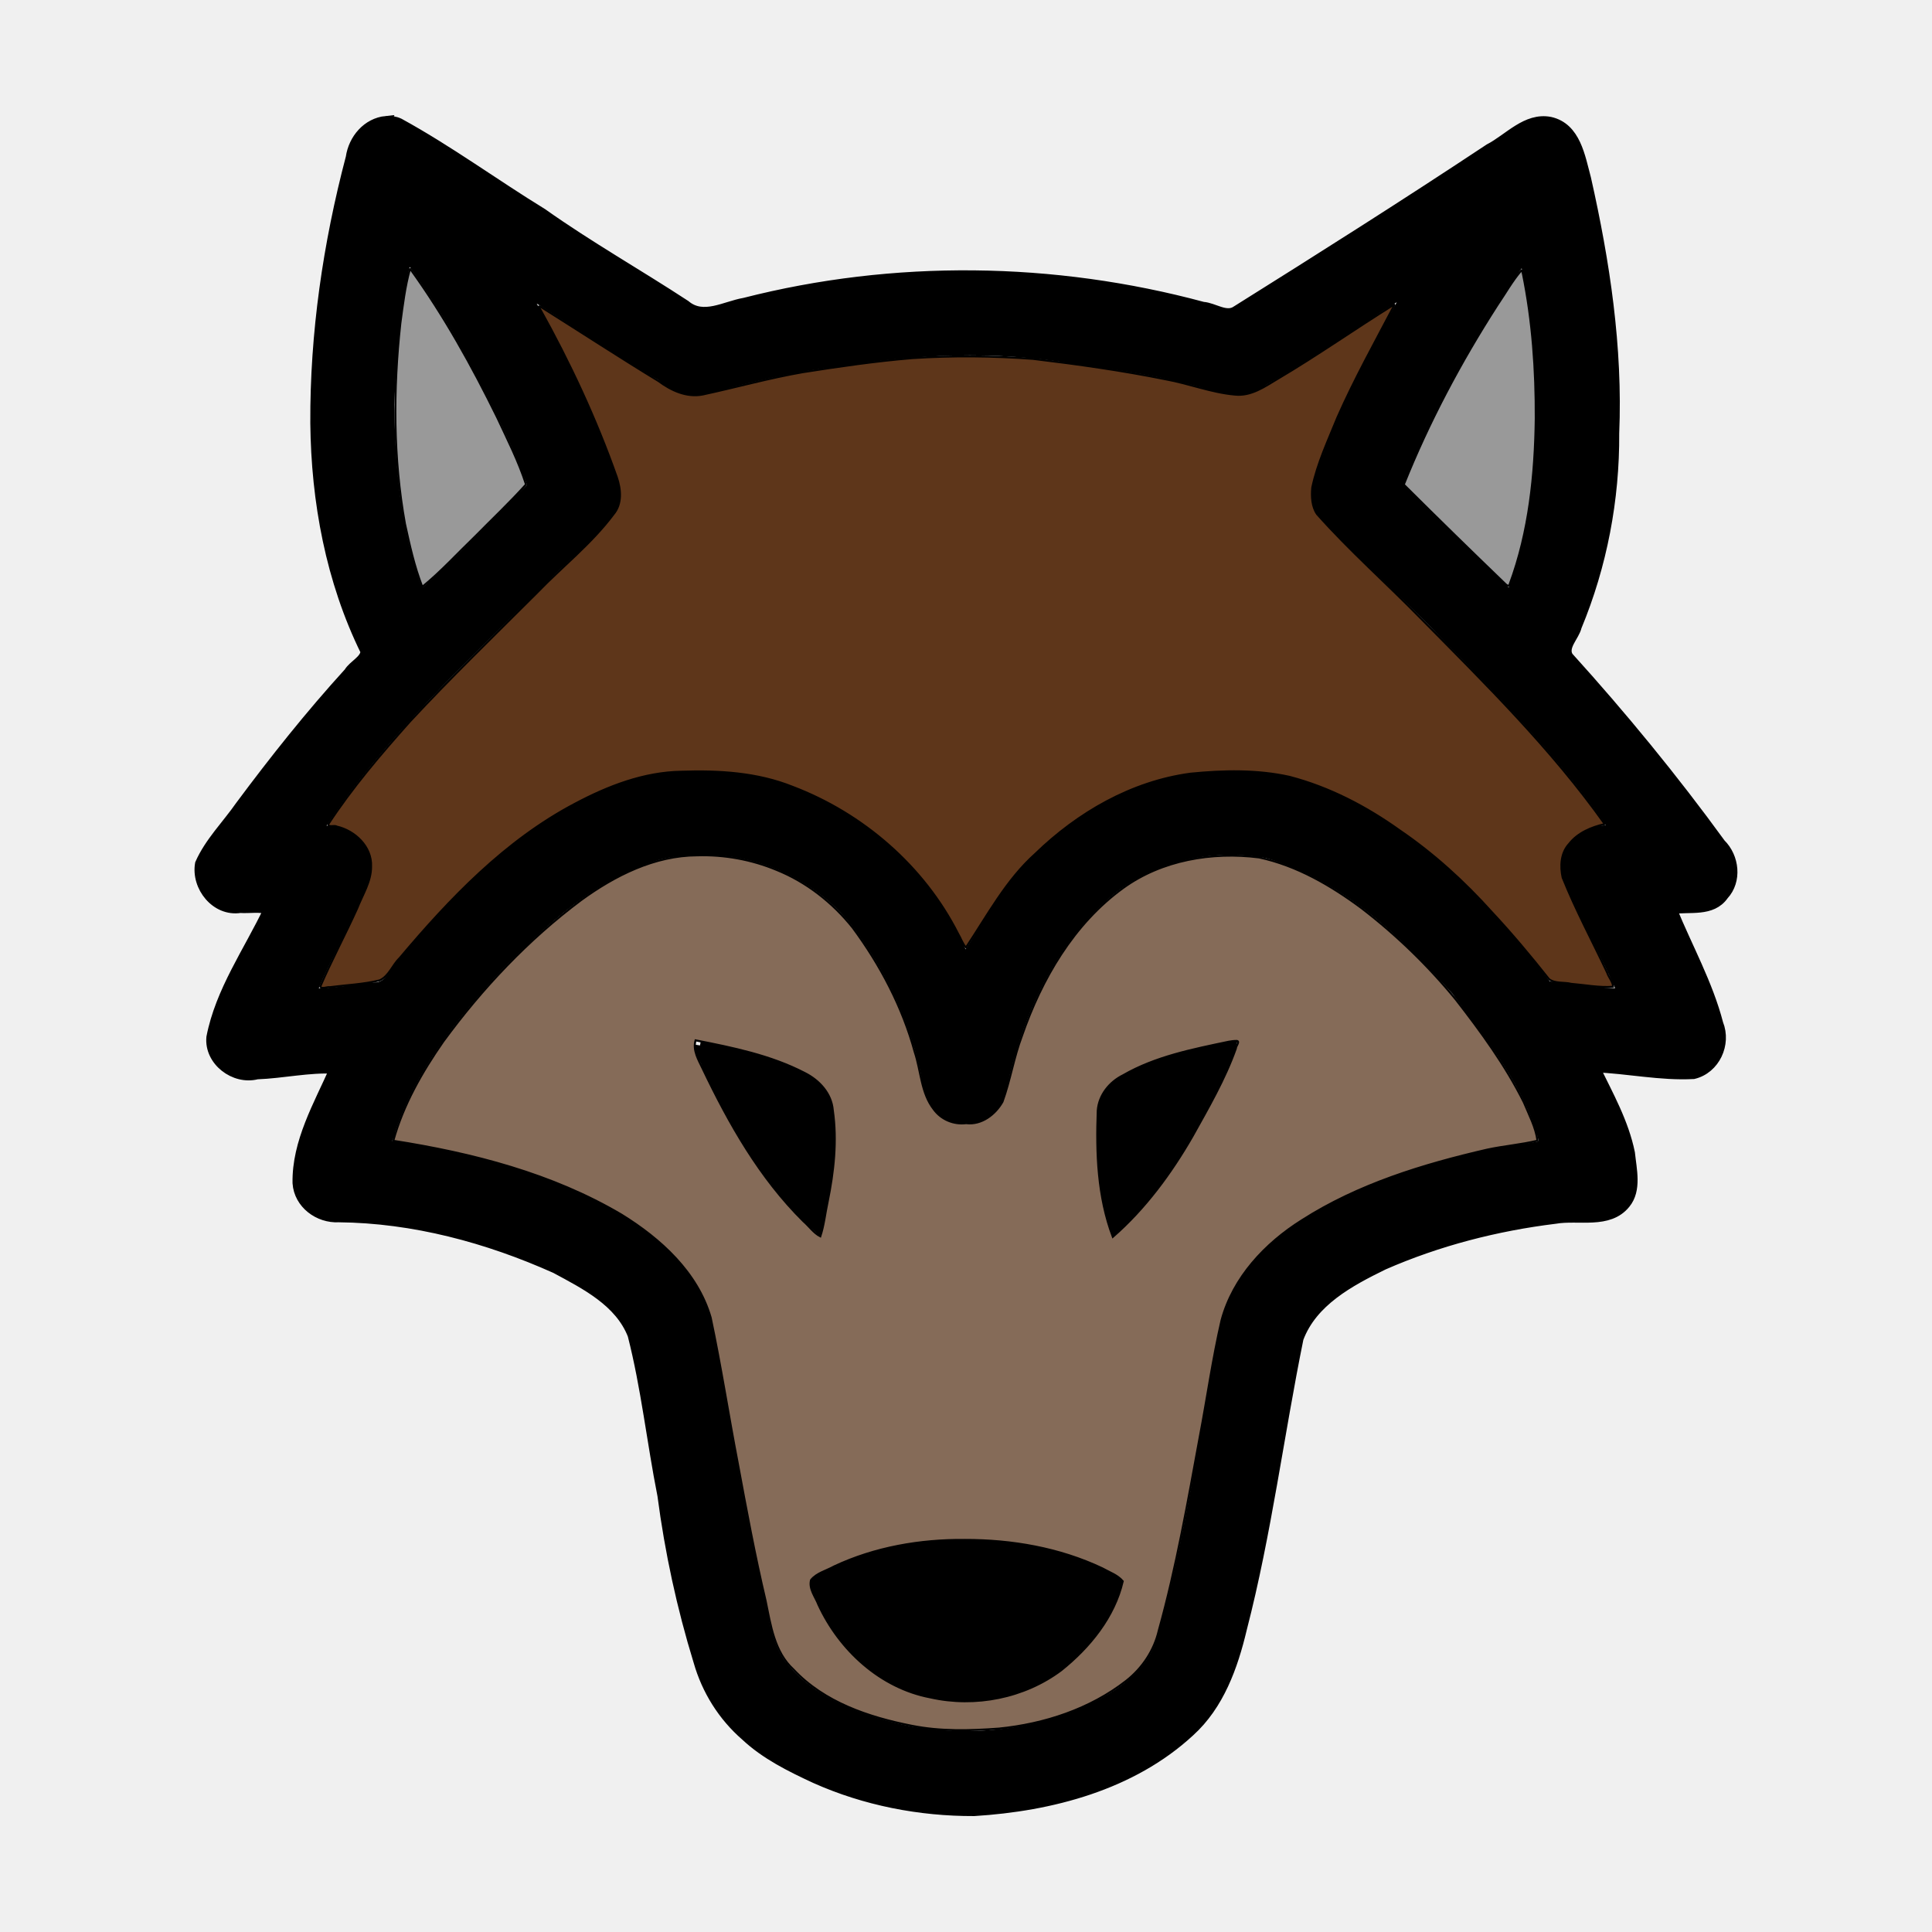
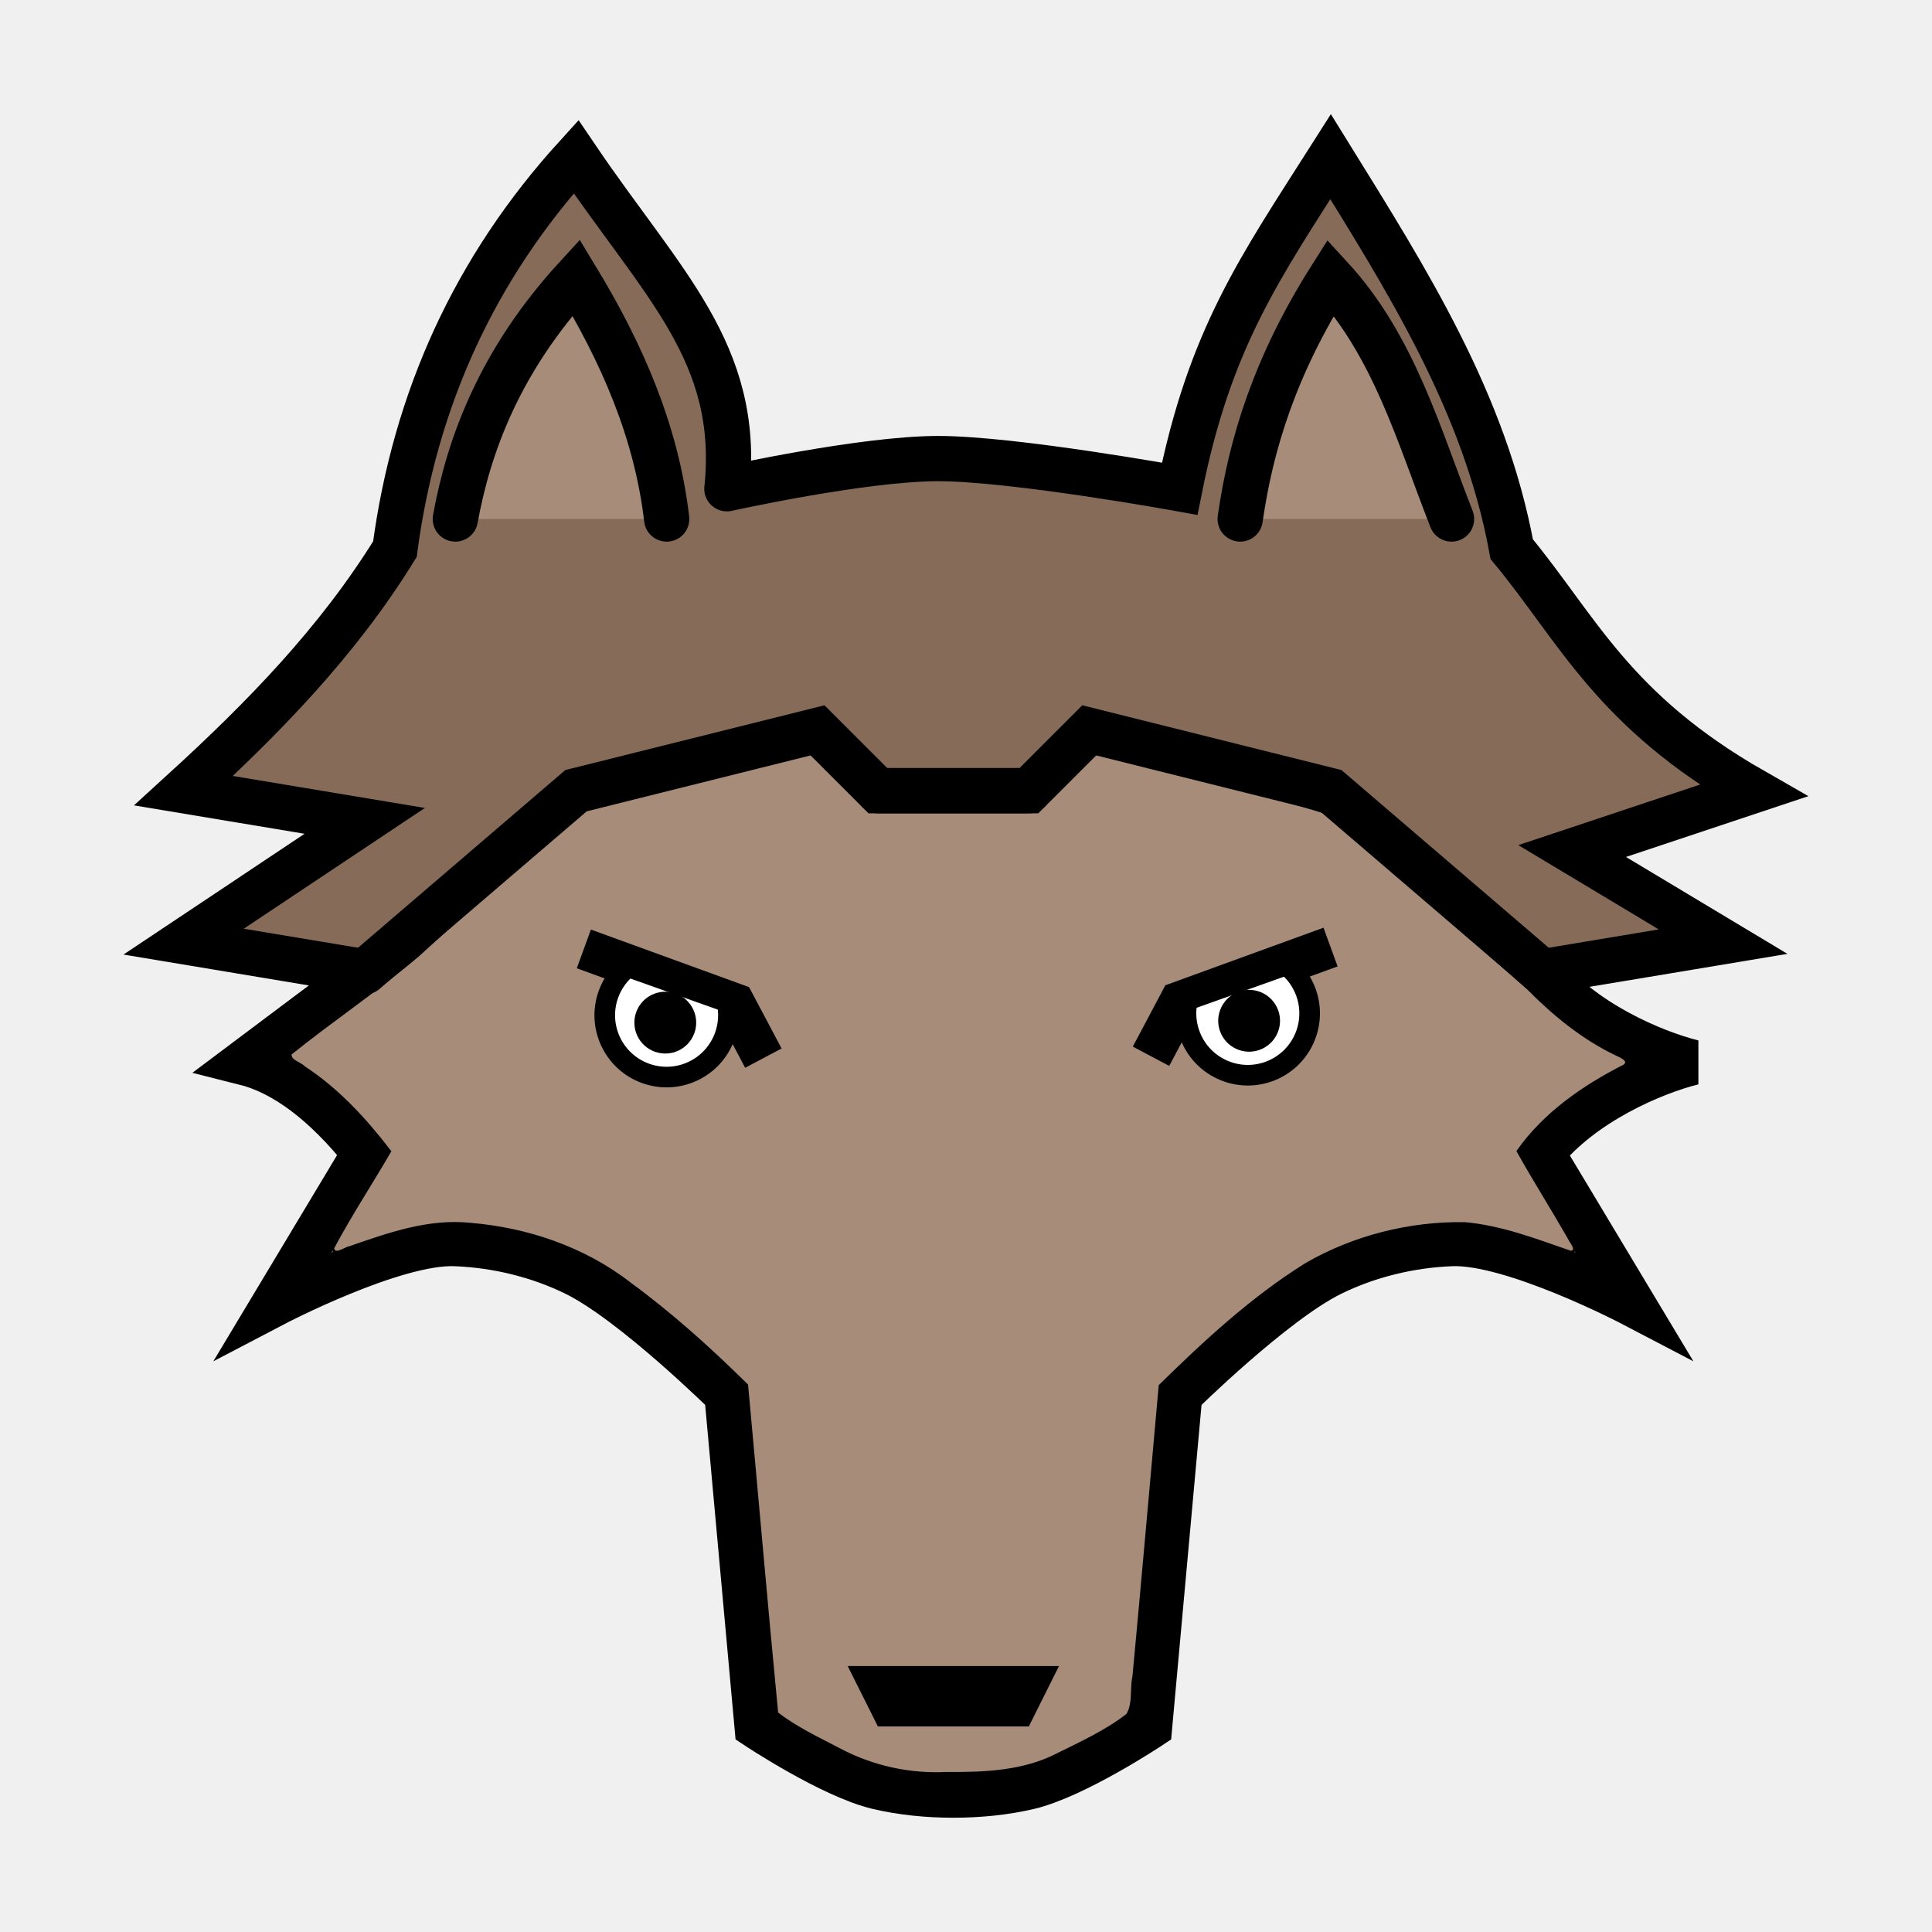
- <svg xmlns="http://www.w3.org/2000/svg" width="64" height="64" viewBox="13.015 156.682 26.125 26.125">
-   <defs>
-     <filter style="color-interpolation-filters:sRGB" x="-0.194" y="-0.046" width="1.388" height="1.093">
-       <feGaussianBlur stdDeviation="3.464" />
+ <svg xmlns="http://www.w3.org/2000/svg" width="64" height="64" viewBox="13.015 156.682 26.125 26.125" version="1.1" id="svg8">
+   <defs id="defs1">
+     <filter style="color-interpolation-filters:sRGB" x="-0.194" y="-0.046" width="1.388" height="1.093" id="filter1">
+       <feGaussianBlur stdDeviation="3.464" id="feGaussianBlur1" />
    </filter>
  </defs>
-   <g transform="matrix(0.02714021,0,0,0.02714021,6.795866,179.1467)">
-     <path style="fill:#000000;fill-opacity:1;stroke:#000000;stroke-width:4.849;stroke-linecap:square;stroke-linejoin:miter;stroke-miterlimit:4;stroke-dasharray:none;stroke-dashoffset:0;stroke-opacity:1" d="m 421.521,-767.531 c -9.517,0.96 -16.352,9.091 -17.678,18.277 -11.357,43.091 -17.883,87.691 -17.662,132.298 0.395,39.09 7.706,78.513 25.017,113.769 -0.209,4.37 -6.145,6.768 -8.287,10.439 -19.259,21.144 -37.103,43.59 -54.092,66.441 -6.662,9.581 -15.369,18.183 -20.074,28.902 -1.996,11.483 7.865,24.015 20.077,22.129 4.52,0.315 9.938,-0.738 14.047,0.726 -9.965,20.918 -24.009,40.577 -28.474,63.671 -1.079,11.804 11.52,21.403 22.789,18.493 12.856,-0.482 25.861,-3.499 38.609,-2.805 -7.981,18.039 -18.841,36.505 -18.467,56.916 0.694,10.369 10.528,17.663 20.613,17.109 37.252,0.36 74.071,10.276 107.928,25.443 14.853,7.994 31.977,16.602 38.417,33.177 6.705,26.248 9.566,53.334 14.837,79.897 3.667,27.969 9.651,55.685 17.948,82.65 C 581.18,14.458 589.27,27.395 600.634,37.245 c 9.889,9.272 22.391,15.443 34.629,21.119 24.803,11.105 52.094,16.412 79.202,16.32 38.454,-2.377 78.575,-12.857 107.486,-39.562 14.712,-13.325 21.55,-32.486 26.019,-51.318 12.315,-47.61 18.427,-96.522 28.213,-144.644 6.892,-18.469 25.55,-28.411 42.337,-36.623 27.117,-11.887 56.211,-19.367 85.566,-22.959 11.485,-1.995 26.604,2.825 34.984,-7.592 5.642,-6.886 3.095,-17.026 2.241,-25.254 -3.086,-15.178 -10.761,-28.835 -17.488,-42.616 16.391,0.621 32.727,4.245 49.119,3.346 10.793,-2.598 16.454,-15.031 12.374,-25.159 -5.166,-19.916 -15.454,-38.253 -23.107,-57.01 8.717,-1.37 19.813,1.586 25.79,-6.976 6.659,-7.175 5.375,-18.973 -1.484,-25.727 -23.549,-32.407 -49.106,-63.539 -75.919,-93.155 -3.046,-4.935 3.141,-10.205 4.19,-14.943 12.636,-30.426 18.902,-63.397 18.691,-96.331 1.794,-42.733 -4.647,-85.363 -14.034,-126.934 -2.912,-10.711 -5.059,-25.405 -17.938,-28.314 -11.924,-2.314 -20.706,8.455 -30.409,13.44 -41.553,27.553 -83.685,54.218 -125.912,80.662 -5.047,3.56 -11.252,-1.586 -16.637,-1.921 -74.399,-20.071 -153.844,-21.1 -228.557,-2.012 -9.606,1.619 -20.452,8.638 -29.315,1.124 -23.624,-15.473 -48.196,-29.345 -71.256,-45.698 -23.939,-14.677 -46.677,-31.409 -71.301,-44.9 -2.052,-0.981 -4.343,-1.308 -6.598,-1.136 z m 11.175,67.806 c 10.879,15.042 21.314,31.084 30.21,47.509 11.643,21.623 23.387,43.472 31.63,66.733 -18.47,17.89 -36.01,37.372 -55.243,54.106 -4.669,-5.58 -5.328,-14.079 -7.809,-20.925 -6.317,-24.057 -7.95,-49.135 -8.353,-73.903 1.281,-23.981 2.375,-48.327 8.428,-71.658 0.339,-0.677 0.464,-1.523 1.136,-1.862 z m 555.584,0.694 c 3.653,10.631 4.88,22.771 6.377,34.156 3.9,39.204 3.501,79.564 -7.071,117.746 -1.932,5.036 -3.14,11.992 -6.345,15.784 -18.941,-17.699 -37.163,-36.159 -55.716,-54.264 15.781,-39.915 37.241,-77.746 61.746,-112.664 0.313,-0.37 0.583,-0.562 1.01,-0.758 z m -498.258,15.72 c 23.073,13.893 45.084,29.622 68.501,42.931 6.562,5.934 15.648,9.076 24.244,5.84 20.739,-5.092 41.436,-10.519 62.731,-12.724 39.208,-6.452 79.419,-8.286 118.739,-1.622 22.71,3.095 45.429,6.352 67.468,12.863 8.85,2.662 19.218,4.553 26.992,-1.927 19.884,-11.435 39.033,-24.048 58.004,-36.864 4.503,-2.451 10.316,-6.995 14.348,-8.214 -13.943,25.339 -28.298,50.649 -38.741,77.736 -3.261,10.043 -10.613,21.732 -5.106,32.181 19,21.05 40.672,39.537 60.245,60.066 28.723,29.429 58.015,58.78 81.898,92.296 0.83,1.789 5.957,6.654 1.046,6.643 -12.021,-0.536 -25.463,11.712 -19.73,24.149 7.71,19.511 18.921,37.949 26.864,57.042 -12.496,0.16 -25.089,-2.297 -37.565,-3.567 -15.036,-20.768 -32.935,-39.476 -51.297,-57.358 -21.188,-17.254 -43.762,-34.117 -70.349,-42.255 -18.932,-6.639 -39.593,-5.248 -59.22,-3.348 -27.654,5.338 -53.062,19.568 -72.899,39.431 -15.135,13.434 -24.215,32.146 -35.234,48.63 -1.932,2.652 -2.694,-0.371 -2.809,-2.21 -10.069,-21.596 -24.452,-41.285 -43.355,-55.99 -20.587,-16.127 -45.429,-28.403 -71.74,-30.82 -19.62,-1.22 -39.893,-1.024 -58.242,6.945 -42.385,16.617 -75.37,49.823 -104.086,84.119 -5.09,4.571 -6.954,13.664 -15.018,13.518 -10.386,0.867 -21.026,3.345 -31.315,2.841 7.89,-19.87 19.801,-38.58 26.832,-58.968 3.016,-11.714 -7.76,-22.161 -19.161,-21.971 -2.388,7.1e-4 -5.421,-1.085 -2.431,-3.472 29.827,-45.018 70.02,-81.819 108.089,-119.763 12.156,-12.741 26.911,-23.466 36.678,-38.231 4.119,-9.133 -2.952,-18.453 -5.189,-27.177 -10.724,-27.954 -24.343,-54.668 -39.226,-80.594 l -0.032,-0.189 0.063,0.032 z m 87.094,279.212 c 31.928,-1.264 63.726,14.463 81.759,40.722 15.203,21.198 26.245,45.315 31.567,70.9 1.116,9.801 6.002,21.939 17.615,21.971 10.004,1.818 18.822,-5.814 20.329,-15.468 7.782,-36.205 24.055,-72.26 52.551,-96.732 21.504,-18.408 51.909,-24.821 79.495,-19.846 38.365,10.961 68.174,39.334 94.165,68.312 17.409,23.678 37.384,47.723 44.163,76.961 -10.3,2.535 -21.395,2.813 -31.788,5.651 -35.703,8.508 -72.139,20.198 -101.015,43.626 -15.25,12.652 -25.918,30.668 -28.269,50.482 -9.306,49.255 -16.014,99.19 -29.977,147.424 -6.522,19.888 -26.651,30.804 -44.983,38.084 -25.414,9.431 -53.511,11.364 -80.146,6.793 C 658.429,29.875 632.677,20.575 617.522,0.217 609.331,-12.304 609.501,-27.873 605.235,-41.833 c -9.094,-41.455 -15.684,-83.404 -23.479,-125.099 -6.389,-27.948 -30.754,-46.809 -54.895,-59.446 -32.444,-16.589 -68.24,-25.433 -104.11,-30.679 -3.01,-0.594 1.306,-5.025 0.821,-6.882 10.219,-31.361 31.39,-57.642 53.349,-81.633 22.785,-23.171 47.624,-46.43 79.486,-55.937 6.737,-1.861 13.735,-2.559 20.708,-2.589 z" />
-     <path style="fill:#000000;fill-opacity:1;stroke:#000000;stroke-width:4.849;stroke-linecap:square;stroke-linejoin:miter;stroke-miterlimit:4;stroke-dasharray:none;stroke-dashoffset:0;stroke-opacity:1" d="m 841.492,-306.301 c -19.097,4.472 -39.508,7.822 -55.874,19.256 -10.207,7.319 -6.825,21.35 -7.369,32.103 0.694,13.125 2.188,26.727 6.454,39.081 20.785,-18.507 34.959,-43.496 47.951,-67.933 3.317,-7.4 7.939,-15.081 9.881,-22.634 h -0.221 z" />
-     <path style="fill:#000000;fill-opacity:1;stroke:#000000;stroke-width:4.849;stroke-linecap:square;stroke-linejoin:miter;stroke-miterlimit:4;stroke-dasharray:none;stroke-dashoffset:0;stroke-opacity:1" d="m 577.842,-306.491 c -0.898,2.806 2.792,6.548 3.472,9.502 13.829,29.601 30.785,58.838 55.116,80.844 3.728,-20.644 9.706,-42.387 4.041,-63.229 -5.007,-11.545 -18.91,-14.516 -29.455,-19.158 -10.877,-3.117 -22.087,-5.834 -33.174,-7.958 z" />
-     <path style="fill:#000000;fill-opacity:1;stroke:#000000;stroke-width:4.849;stroke-linecap:square;stroke-linejoin:miter;stroke-miterlimit:4;stroke-dasharray:none;stroke-dashoffset:0;stroke-opacity:1" d="m 708.72,-58.025 c -25.057,-0.179 -50.217,5.483 -72.257,17.52 -3.461,2.499 1.952,7.316 2.273,10.322 10.604,23.698 32.596,43.355 58.999,46.499 25.617,4.453 53.081,-4.744 70.142,-24.496 8.083,-8.796 15.134,-19.503 17.899,-31.125 -14.601,-9.449 -32.384,-14.16 -49.592,-16.92 -9.086,-1.338 -18.282,-1.921 -27.464,-1.799 z" />
-     <path style="fill:#999999;fill-opacity:1;stroke:#000000;stroke-width:1;stroke-linecap:square;stroke-linejoin:miter;stroke-miterlimit:4;stroke-dasharray:none;stroke-dashoffset:0;stroke-opacity:1" d="m 987.138,-693.025 c -4.601,5.344 -8.056,11.626 -12.042,17.444 -18.175,28.27 -34.05,58.106 -46.54,89.308 16.595,16.521 33.379,32.922 50.252,49.17 0.588,0.627 2.143,2.076 2.516,0.484 9.78,-26.303 12.635,-54.653 12.991,-82.556 0.108,-24.188 -1.572,-48.482 -6.408,-72.209 -0.234,-0.417 -0.183,-1.556 -0.768,-1.641 z" />
-     <path style="fill:#5e361a;fill-opacity:1;stroke:#000000;stroke-width:1;stroke-linecap:square;stroke-linejoin:miter;stroke-miterlimit:4;stroke-dasharray:none;stroke-dashoffset:0;stroke-opacity:1" d="m 923.666,-675.963 c -19.401,12.064 -38.135,25.28 -57.837,36.921 -6.55,3.901 -13.365,8.806 -21.444,7.905 -11.781,-1.059 -22.916,-5.53 -34.523,-7.619 -21.842,-4.427 -43.946,-7.523 -66.066,-10.185 -20.004,-1.488 -40.144,-1.656 -60.164,-0.363 -18.31,1.53 -36.519,4.174 -54.661,7.034 -16.708,2.915 -33.061,7.495 -49.619,11.065 -8.042,1.625 -15.814,-2 -22.071,-6.656 -19.434,-11.84 -38.49,-24.283 -57.752,-36.397 -0.627,-0.559 -2.82,-1.624 -1.484,0.158 15.008,26.938 28.118,55.006 38.386,84.095 2.067,6.024 2.738,13.331 -1.641,18.498 -10.981,14.702 -25.585,26.102 -38.248,39.262 -21.282,21.263 -42.925,42.19 -63.399,64.247 -14.405,16.188 -28.583,32.787 -40.453,50.918 -0.01,1.797 3.126,0.396 4.167,1.168 9.084,2.044 17.57,10.031 17.173,19.84 0.084,7.559 -4.321,14.187 -6.978,21.027 -5.89,13.058 -12.711,25.731 -18.355,38.871 0.706,1.453 3.406,0.068 4.748,0.309 8.295,-1.099 16.78,-1.388 24.909,-3.419 4.62,-2.128 6.334,-7.631 9.896,-11.049 25.047,-29.727 52.68,-58.679 87.425,-76.963 16.354,-8.683 34.155,-15.619 52.906,-15.924 18.705,-0.647 37.876,0.472 55.433,7.514 35.094,13.329 65.421,39.584 82.449,73.164 1.351,2.188 2.278,5.205 3.982,6.906 10.748,-16.097 20,-33.651 34.629,-46.74 21.074,-20.453 47.886,-35.952 77.293,-39.881 16.338,-1.607 33.103,-1.992 49.214,1.577 19.859,5.169 38.236,14.754 54.857,26.634 17.01,11.584 32.287,25.512 46.027,40.803 9.976,10.686 19.369,21.905 28.431,33.358 3.067,2.376 7.497,1.434 11.112,2.352 6.908,0.568 13.944,1.982 20.834,1.452 0.049,-2.347 -2.18,-4.675 -2.901,-6.976 -7.421,-15.79 -15.725,-31.211 -22.211,-47.414 -1.269,-5.71 -0.923,-12.301 3.221,-16.777 4.329,-5.587 11.196,-8.387 17.771,-9.882 -26.637,-37.513 -59.518,-69.922 -91.727,-102.551 -17.065,-17.489 -35.412,-33.642 -51.62,-51.892 -2.588,-3.708 -2.826,-8.845 -2.399,-13.258 2.577,-12.167 7.947,-23.551 12.599,-35.029 8.426,-19.077 18.598,-37.34 28.281,-55.774 0.084,-0.135 0.019,-0.423 -0.189,-0.331 z" />
-     <path style="fill:#999999;fill-opacity:1;stroke:#000000;stroke-width:1;stroke-linecap:square;stroke-linejoin:miter;stroke-miterlimit:4;stroke-dasharray:none;stroke-dashoffset:0;stroke-opacity:1" d="m 433.363,-693.641 c -2.436,8.717 -3.536,17.964 -4.751,26.99 -3.622,33.201 -3.631,67.034 2.305,99.971 2.325,10.574 4.657,21.249 8.618,31.348 9.273,-7.511 17.545,-16.636 26.217,-24.982 8.516,-8.654 17.39,-17.02 25.49,-26.031 -3.711,-11.549 -9.277,-22.468 -14.394,-33.463 -12.58,-25.616 -26.439,-50.612 -43.153,-73.771 -0.101,-0.049 -0.216,-0.12 -0.331,-0.063 z" />
-     <path style="fill:#856b58;fill-opacity:1;stroke:#000000;stroke-width:1;stroke-linecap:square;stroke-linejoin:miter;stroke-miterlimit:4;stroke-dasharray:none;stroke-dashoffset:0;stroke-opacity:1" d="m 576.536,-401.58 c -21.285,0.081 -41.055,10.056 -57.89,22.319 -26.377,19.699 -49.218,43.912 -68.651,70.427 -10.558,15.17 -19.991,31.635 -24.903,49.497 39.446,6.181 79.127,16.341 113.721,36.807 19.454,12.015 37.863,28.714 44.415,51.281 5.092,23.989 8.822,48.263 13.454,72.35 4.248,22.978 8.518,45.964 13.899,68.703 2.513,12.08 4.305,25.505 13.908,34.305 15.303,16.339 37.433,23.77 58.877,28 14.29,2.875 29.012,2.488 43.473,1.415 22.663,-2.259 45.359,-9.693 63.446,-23.793 8.03,-6.305 13.934,-15.158 16.24,-25.153 8.837,-31.78 14.488,-64.338 20.457,-96.749 3.672,-19.261 6.369,-38.727 10.811,-57.829 5.744,-21.291 21.719,-38.281 40.067,-49.788 27.932,-17.868 60.165,-27.763 92.278,-35.149 8.284,-1.786 16.873,-2.457 25.058,-4.448 -0.874,-6.693 -4.233,-12.916 -6.797,-19.129 -9.171,-18.412 -21.398,-35.144 -34.003,-51.345 -13.791,-16.826 -29.543,-32.069 -46.791,-45.335 -15.295,-11.374 -32.314,-21.295 -51.124,-25.334 -23.381,-2.968 -48.436,1.215 -67.785,15.244 -24.669,17.897 -40.615,45.37 -50.429,73.756 -4.033,10.662 -5.764,22.028 -9.641,32.714 -3.563,6.346 -10.479,11.657 -18.135,10.686 -6.175,0.772 -12.356,-1.811 -16.04,-6.831 -6.394,-8.12 -6.359,-19.074 -9.529,-28.572 -6.113,-22.429 -17.133,-43.363 -30.907,-61.996 -10.041,-12.551 -23.021,-22.779 -37.973,-28.807 -12.46,-5.181 -26.022,-7.634 -39.506,-7.245 z m -0.837,92.192 c 18.526,3.653 37.421,7.478 54.327,16.241 7.235,3.603 13.374,10.2 14.047,18.577 2.196,15.231 0.482,30.668 -2.58,45.653 -1.232,5.686 -1.82,11.733 -3.638,17.182 -3.197,-1.602 -5.584,-5.103 -8.363,-7.491 -21.868,-21.634 -37.108,-48.612 -50.257,-76.109 -2.102,-4.437 -4.939,-8.977 -3.536,-14.053 z m 269.332,0.3 c 2.354,-0.127 -0.282,2.715 -0.146,3.79 -5.46,15.357 -13.756,29.581 -21.636,43.75 -10.646,18.489 -23.608,36.082 -39.648,50.066 -7.537,-19.962 -8.316,-41.776 -7.513,-62.914 0.57,-7.729 5.873,-14.261 12.658,-17.599 16.081,-9.284 34.575,-12.908 52.537,-16.689 1.239,-0.206 2.489,-0.402 3.748,-0.405 z M 709.861,-60.48 c 23.394,-0.044 47.124,4.054 68.368,14.094 3.512,1.983 7.697,3.389 10.313,6.488 C 784.327,-21.948 772.05,-6.922 757.89,4.422 739.542,18.171 715.016,23.002 692.672,17.964 667.781,13.237 647.368,-5.597 636.936,-28.178 c -1.482,-3.885 -4.835,-7.941 -3.704,-12.289 2.753,-3.513 7.705,-4.655 11.558,-6.825 20.253,-9.499 42.796,-13.397 65.071,-13.189 z" />
+   <path style="fill:#856b58;fill-opacity:1;stroke:#000000;stroke-width:0.612;stroke-linecap:round" d="m 22.845,163.291 c 0.187,-1.839 -0.871,-2.761 -2.041,-4.49 -1.361,1.497 -2.177,3.266 -2.449,5.307 -0.77,1.248 -1.782,2.285 -2.857,3.266 l 2.449,0.408 -2.449,1.633 2.449,0.408 -1.633,1.225 c 0.544,0.136 1.089,0.544 1.633,1.225 l -1.225,2.041 c 0,0 1.622,-0.849 2.449,-0.816 0.561,0.022 1.13,0.159 1.633,0.408 0.781,0.387 2.041,1.633 2.041,1.633 l 0.408,4.49 c 0,0 1.006,0.668 1.633,0.816 0.627,0.148 1.414,0.148 2.041,0 0.627,-0.148 1.633,-0.816 1.633,-0.816 l 0.408,-4.49 c 0,0 1.26,-1.246 2.041,-1.633 0.503,-0.249 1.072,-0.386 1.633,-0.408 0.827,-0.033 2.449,0.816 2.449,0.816 l -1.225,-2.041 c 0.544,-0.68 1.497,-1.089 2.041,-1.225 -0.544,-0.136 -1.497,-0.544 -2.041,-1.225 0.864,-0.144 1.673,-0.279 2.449,-0.408 l -2.041,-1.225 2.449,-0.816 c -1.904,-1.089 -2.366,-2.177 -3.266,-3.266 -0.362,-1.978 -1.415,-3.638 -2.449,-5.307 -0.952,1.497 -1.633,2.449 -2.041,4.49 0,0 -2.245,-0.408 -3.266,-0.408 -1.02,1e-5 -2.857,0.408 -2.857,0.408" id="path11" />
+   <path style="fill:#a68c79;fill-opacity:1;stroke:#000000;stroke-width:0.034;stroke-linecap:round" d="m 22.455,167.244 c -0.506,0.13 -1.017,0.248 -1.52,0.385 -0.754,0.656 -1.529,1.288 -2.261,1.967 -0.554,0.472 -1.164,0.878 -1.731,1.335 -0.02,0.098 0.129,0.124 0.184,0.184 0.455,0.297 0.83,0.705 1.16,1.136 -0.254,0.437 -0.534,0.862 -0.771,1.308 0.021,0.12 0.161,0.001 0.229,-0.009 0.526,-0.183 1.066,-0.374 1.627,-0.316 0.771,0.063 1.544,0.325 2.159,0.804 0.564,0.413 1.084,0.882 1.583,1.374 0.137,1.478 0.264,2.959 0.407,4.436 0.258,0.202 0.563,0.342 0.853,0.495 0.441,0.232 0.94,0.342 1.437,0.317 0.513,0.004 1.047,-0.015 1.512,-0.258 0.321,-0.159 0.653,-0.311 0.937,-0.532 0.092,-0.152 0.048,-0.349 0.085,-0.517 0.123,-1.311 0.237,-2.622 0.355,-3.933 0.61,-0.599 1.245,-1.186 1.972,-1.641 0.646,-0.375 1.405,-0.565 2.147,-0.554 0.5,0.044 0.97,0.227 1.439,0.389 0.108,-0.026 -0.009,-0.14 -0.03,-0.196 -0.225,-0.393 -0.467,-0.775 -0.688,-1.17 0.36,-0.51 0.886,-0.874 1.435,-1.153 0.1,-0.073 -0.054,-0.132 -0.113,-0.16 -0.447,-0.216 -0.835,-0.533 -1.182,-0.884 -0.911,-0.81 -1.841,-1.599 -2.769,-2.389 -0.723,-0.23 -1.469,-0.387 -2.203,-0.58 -0.292,-0.065 -0.585,-0.162 -0.877,-0.208 -0.272,0.243 -0.525,0.519 -0.789,0.774 -0.757,0 -1.514,0 -2.271,0 -0.266,-0.255 -0.518,-0.537 -0.794,-0.776 -0.506,0.106 -1.014,0.251 -1.521,0.372 z" id="path19" />
+   <path style="fill:#000000;stroke:none;stroke-width:0.612;stroke-linecap:round" d="m 24.478,179.211 h 2.857 l -0.408,0.816 h -2.041 z" id="path14" />
+   <g transform="matrix(0.2941925,-0.1070773,0.1070773,0.2941925,-2391.897,1255.152)" id="g14-1-7">
+     <path d="m 8449.52,-609.924 1.972,-1.78 h 6.928" style="fill:none;stroke:#000000;stroke-width:1.78px;stroke-linecap:butt;stroke-linejoin:miter;stroke-opacity:1" id="path13-1-4" />
+     <path d="m 8456.357,-611.632 c 0.251,0.407 0.395,0.886 0.395,1.398 0,1.474 -1.195,2.67 -2.67,2.67 -1.474,0 -2.67,-1.195 -2.67,-2.67 0,-0.527 0.152,-1.018 0.416,-1.432 z" style="fill:#ffffff;fill-opacity:1;stroke:#000000;stroke-width:0.89;stroke-miterlimit:4;stroke-dashoffset:0;stroke-opacity:1" id="path14-4-1" />
+     <circle transform="translate(-32.66766,93.64799)" r="0.89" cy="-703.563" cx="8486.693" style="fill:#000000;fill-opacity:1;fill-rule:nonzero;stroke:#000000;stroke-width:0.89;stroke-miterlimit:4;stroke-dasharray:none;stroke-dashoffset:0;stroke-opacity:1" id="circle14-8-3" />
  </g>
+   <g transform="matrix(-0.2941925,-0.1070773,-0.1070773,0.2941925,2443.814,1255.177)" id="g40">
+     <path d="m 8449.52,-609.924 1.972,-1.78 h 6.928" style="fill:none;stroke:#000000;stroke-width:1.78px;stroke-linecap:butt;stroke-linejoin:miter;stroke-opacity:1" id="path39" />
+     <path d="m 8456.357,-611.632 c 0.251,0.407 0.395,0.886 0.395,1.398 0,1.474 -1.195,2.67 -2.67,2.67 -1.474,0 -2.67,-1.195 -2.67,-2.67 0,-0.527 0.152,-1.018 0.416,-1.432 z" style="fill:#ffffff;fill-opacity:1;stroke:#000000;stroke-width:0.89;stroke-miterlimit:4;stroke-dashoffset:0;stroke-opacity:1" id="path40" />
+     <circle transform="translate(-32.66766,93.64799)" r="0.89" cy="-703.563" cx="8486.693" style="fill:#000000;fill-opacity:1;fill-rule:nonzero;stroke:#000000;stroke-width:0.89;stroke-miterlimit:4;stroke-dasharray:none;stroke-dashoffset:0;stroke-opacity:1" id="circle40" />
+   </g>
+   <path style="fill:none;stroke:none;stroke-width:0.612;stroke-linecap:round" d="M 22.845,164.108 H 28.968" id="path13" />
+   <path style="fill:#a68c79;fill-opacity:1;stroke:#000000;stroke-width:0.612;stroke-linecap:round" d="m 19.172,163.7 c 0.184,-1.013 0.609,-2.15 1.633,-3.266 0.614,1.011 1.086,2.076 1.225,3.266" id="path15" />
+   <path style="fill:#a68c79;fill-opacity:1;stroke:#000000;stroke-width:0.612;stroke-linecap:round" d="m 29.785,163.7 c 0.144,-1.011 0.471,-2.076 1.225,-3.266 0.857,0.932 1.186,2.128 1.633,3.266" id="path16" />
+   <path style="fill:none;fill-opacity:1;stroke:#000000;stroke-width:0.612;stroke-linecap:round" d="m 17.947,169.823 2.857,-2.449 3.266,-0.816 0.816,0.816 h 2.041" id="path17" />
+   <path style="fill:none;fill-opacity:1;stroke:#000000;stroke-width:0.612;stroke-linecap:round" d="m 33.867,169.823 -2.857,-2.449 -3.266,-0.816 -0.816,0.816 h -2.041" id="path18" />
</svg>
